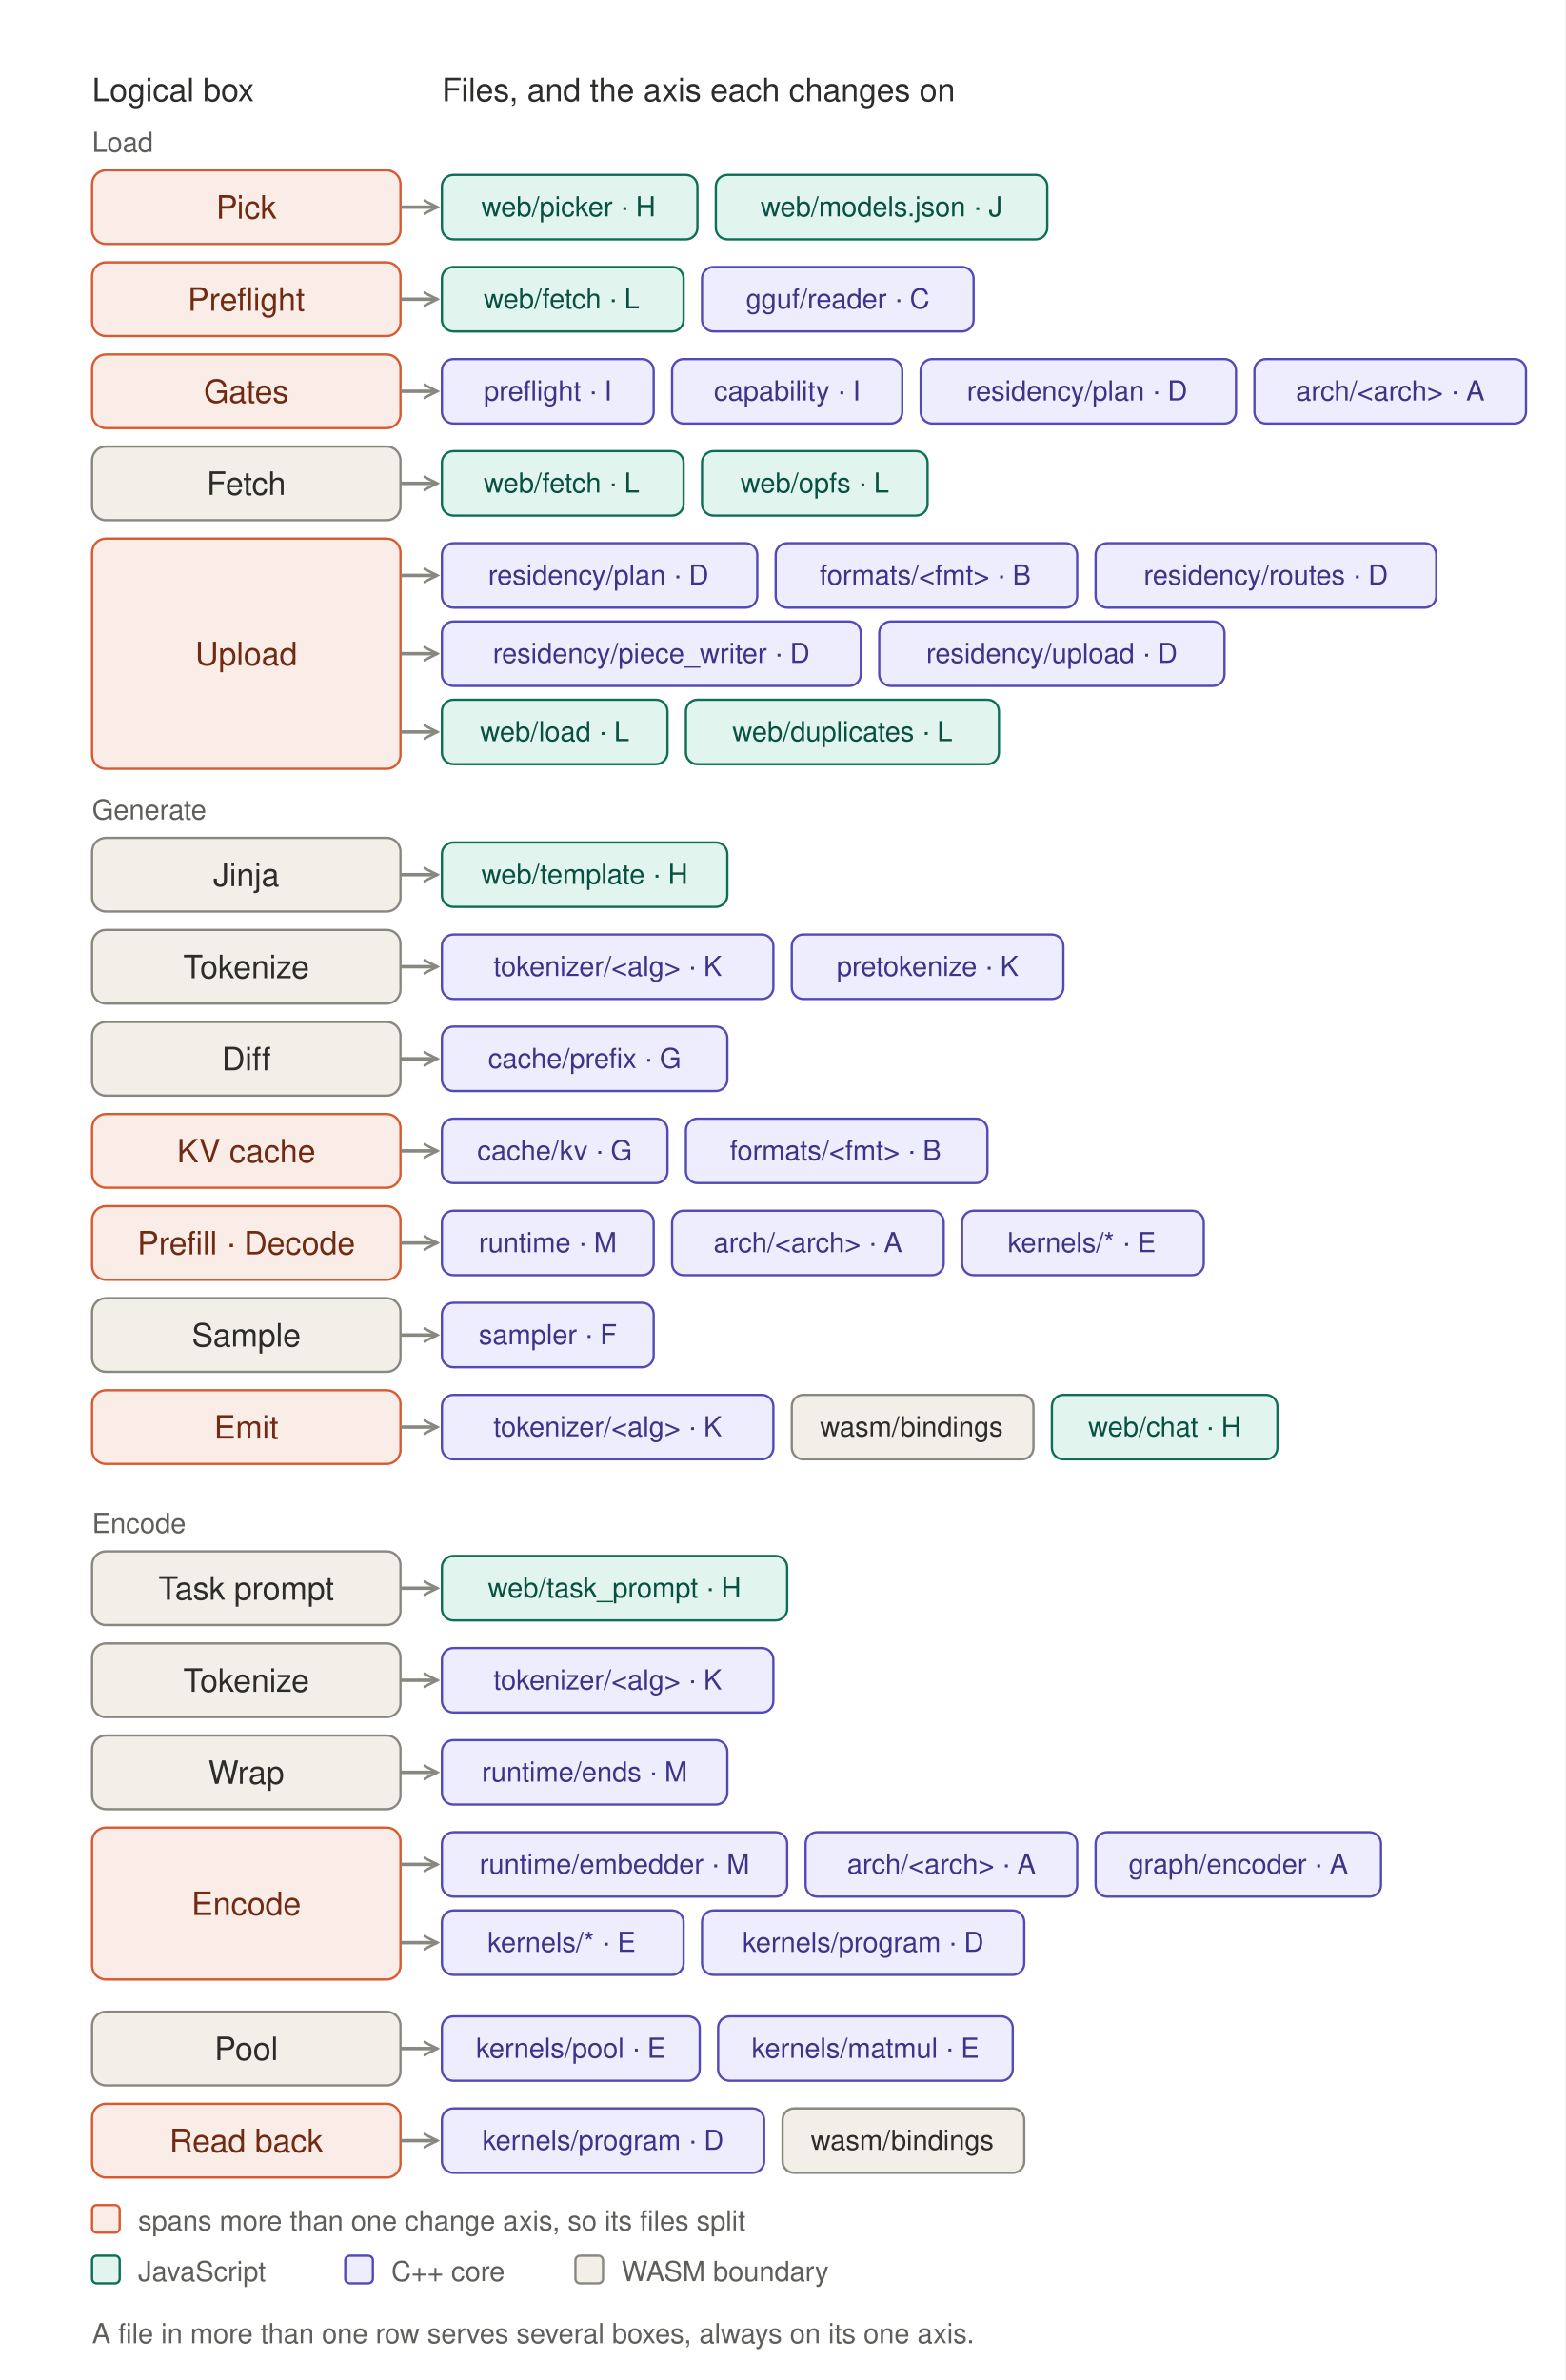
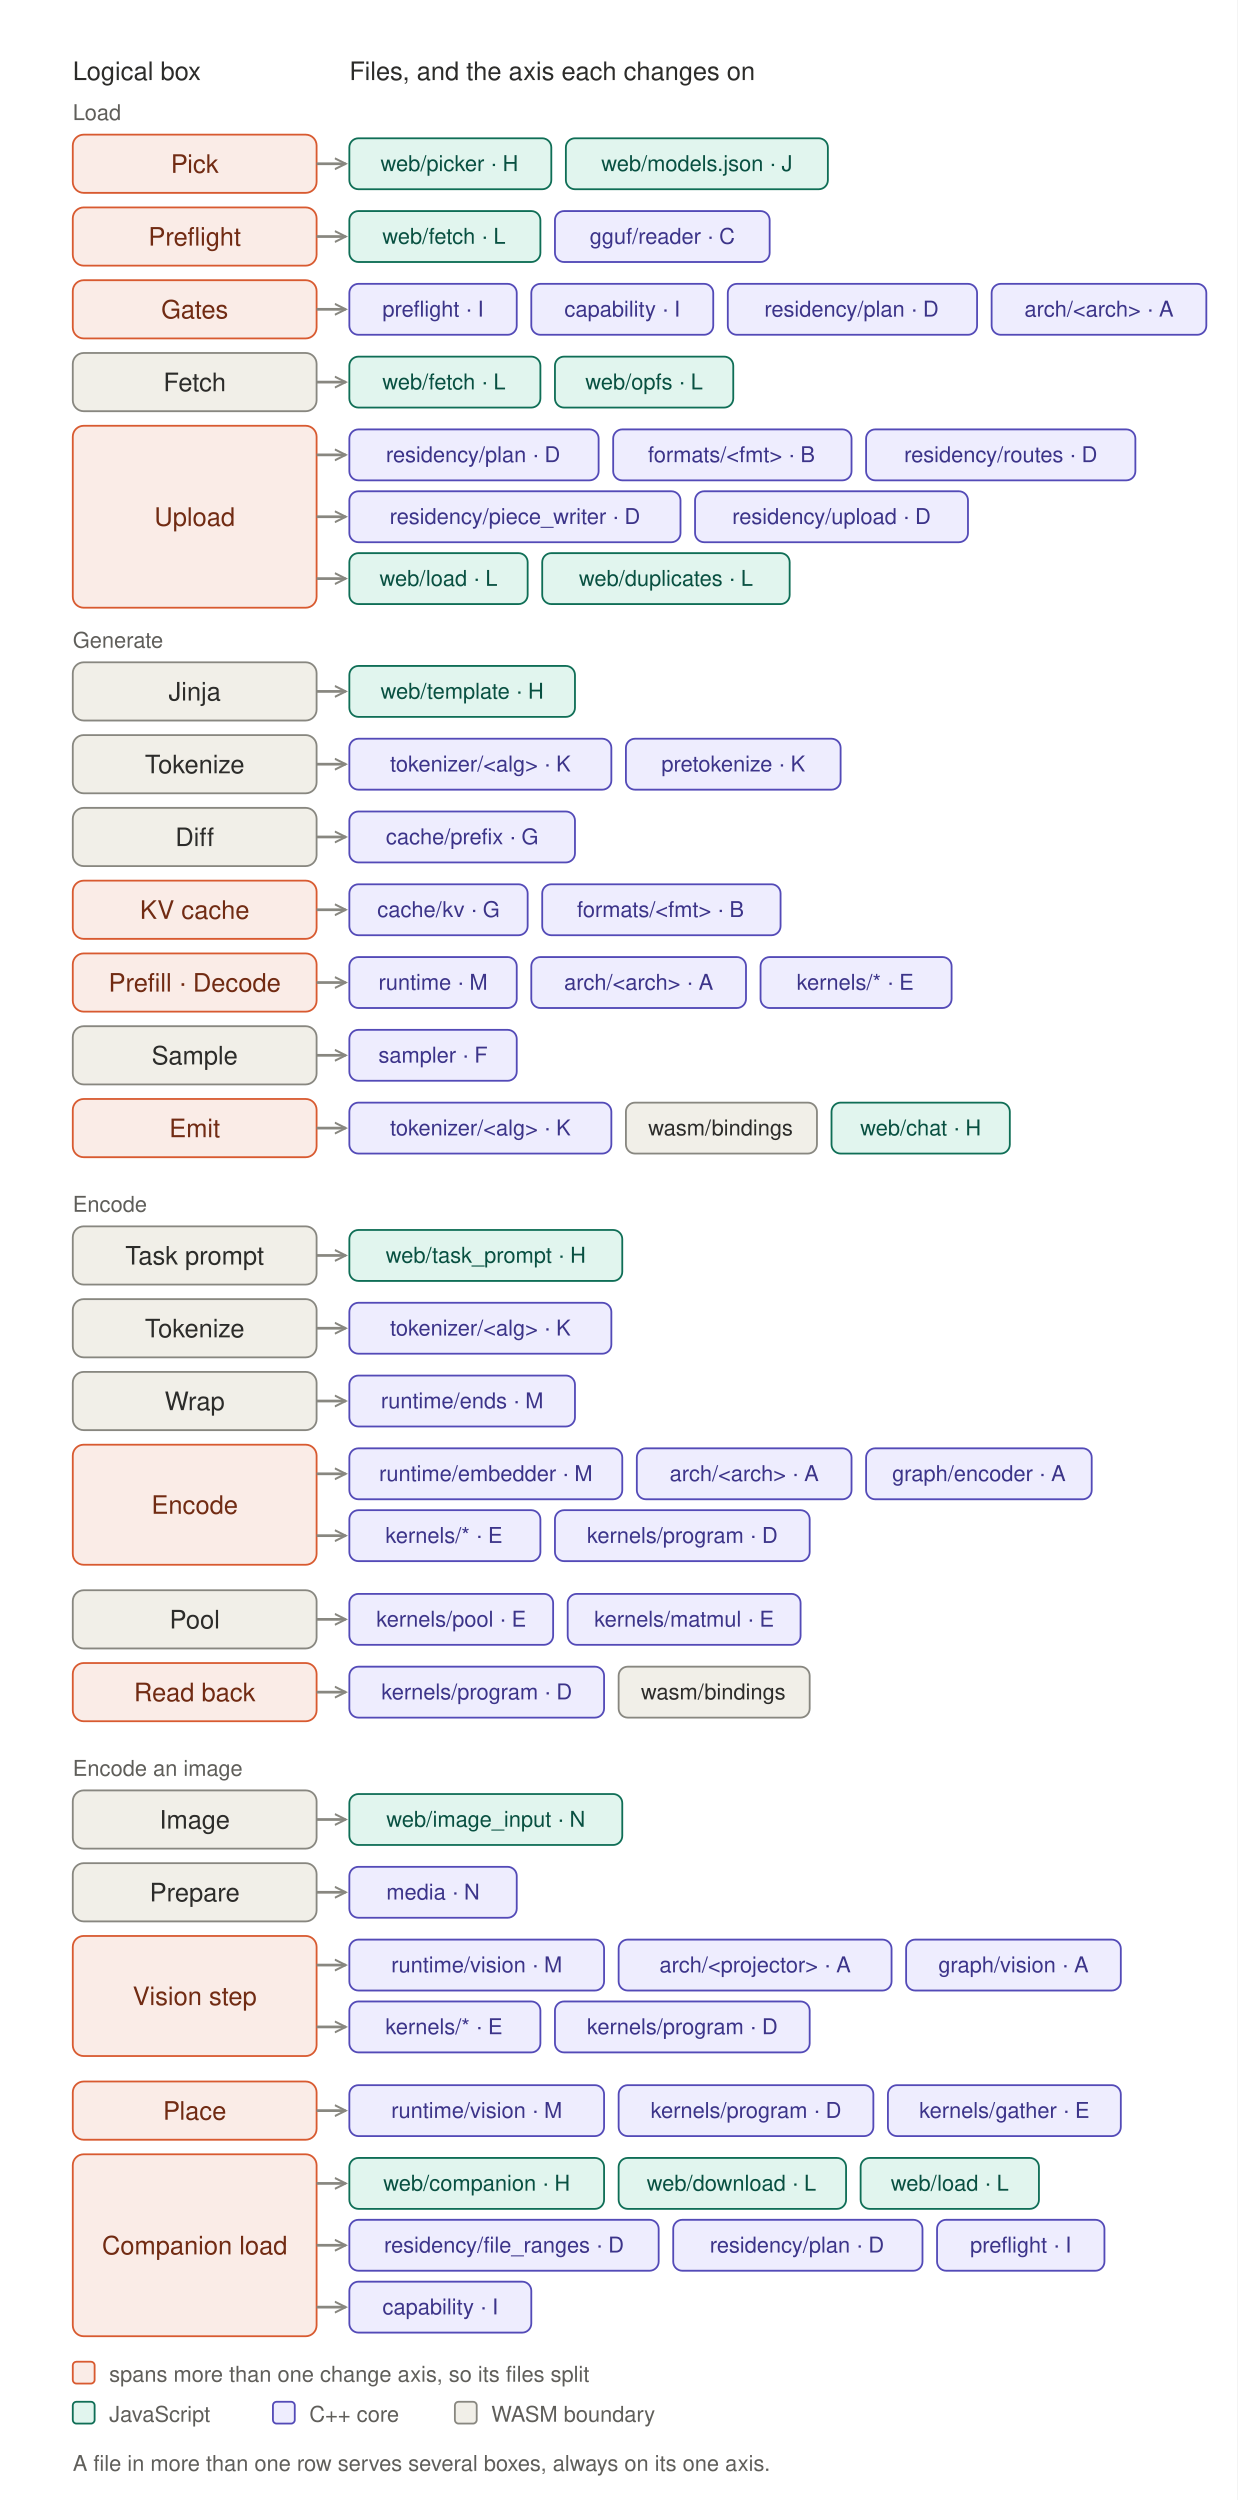
- <svg xmlns="http://www.w3.org/2000/svg" width="680" height="1034" viewBox="0 0 680 1034" role="img">
+ <svg xmlns="http://www.w3.org/2000/svg" width="680" height="1374" viewBox="0 0 680 1374" role="img">
  <style>
  .bg { fill: #FFFFFF; }
  .th { font: 500 14px -apple-system, BlinkMacSystemFont, "Segoe UI", Helvetica, Arial, sans-serif; fill: #2C2C2A; }
  .ts { font: 400 12px -apple-system, BlinkMacSystemFont, "Segoe UI", Helvetica, Arial, sans-serif; fill: #5F5E5A; }
  rect { stroke-width: 1; }
  .coral rect  { fill: #FAECE7; stroke: #D85A30; } .coral text  { fill: #712B13; }
  .gray rect   { fill: #F1EFE8; stroke: #888780; } .gray text   { fill: #2C2C2A; }
  .teal rect   { fill: #E1F5EE; stroke: #0F6E56; } .teal text   { fill: #085041; }
  .purple rect { fill: #EEEDFE; stroke: #534AB7; } .purple text { fill: #3C3489; }
  .arr { stroke: #888780; stroke-width: 1.5; fill: none; }
</style>
  <defs>
    <marker id="a" viewBox="0 0 10 10" refX="8" refY="5" markerWidth="5" markerHeight="5" orient="auto-start-reverse">
      <path d="M 0 1 L 8 5 L 0 9" fill="none" stroke="#888780" stroke-width="1.5" />
    </marker>
  </defs>
-   <rect class="bg" x="0" y="0" width="680" height="1034" />
+   <rect class="bg" x="0" y="0" width="680" height="1374" />
  <text class="th" x="40" y="44">Logical box</text>
  <text class="th" x="192" y="44">Files, and the axis each changes on</text>
  <text class="ts" x="40" y="66">Load</text>
  <g class="coral">
    <rect x="40" y="74" width="134" height="32" rx="6" />
    <text class="th" x="107" y="95" text-anchor="middle">Pick</text>
  </g>
  <line class="arr" x1="174" y1="90" x2="190" y2="90" marker-end="url(#a)" />
  <g class="teal">
    <rect x="192" y="76" width="111" height="28" rx="5" />
    <text class="ts" x="247" y="94" text-anchor="middle">web/picker · H</text>
  </g>
  <g class="teal">
    <rect x="311" y="76" width="144" height="28" rx="5" />
    <text class="ts" x="383" y="94" text-anchor="middle">web/models.json · J</text>
  </g>
  <g class="coral">
    <rect x="40" y="114" width="134" height="32" rx="6" />
    <text class="th" x="107" y="135" text-anchor="middle">Preflight</text>
  </g>
  <line class="arr" x1="174" y1="130" x2="190" y2="130" marker-end="url(#a)" />
  <g class="teal">
    <rect x="192" y="116" width="105" height="28" rx="5" />
    <text class="ts" x="244" y="134" text-anchor="middle">web/fetch · L</text>
  </g>
  <g class="purple">
    <rect x="305" y="116" width="118" height="28" rx="5" />
    <text class="ts" x="364" y="134" text-anchor="middle">gguf/reader · C</text>
  </g>
  <g class="coral">
    <rect x="40" y="154" width="134" height="32" rx="6" />
    <text class="th" x="107" y="175" text-anchor="middle">Gates</text>
  </g>
  <line class="arr" x1="174" y1="170" x2="190" y2="170" marker-end="url(#a)" />
  <g class="purple">
    <rect x="192" y="156" width="92" height="28" rx="5" />
    <text class="ts" x="238" y="174" text-anchor="middle">preflight · I</text>
  </g>
  <g class="purple">
    <rect x="292" y="156" width="100" height="28" rx="5" />
    <text class="ts" x="342" y="174" text-anchor="middle">capability · I</text>
  </g>
  <g class="purple">
    <rect x="400" y="156" width="137" height="28" rx="5" />
    <text class="ts" x="468" y="174" text-anchor="middle">residency/plan · D</text>
  </g>
  <g class="purple">
    <rect x="545" y="156" width="118" height="28" rx="5" />
    <text class="ts" x="604" y="174" text-anchor="middle">arch/&lt;arch&gt; · A</text>
  </g>
  <g class="gray">
    <rect x="40" y="194" width="134" height="32" rx="6" />
    <text class="th" x="107" y="215" text-anchor="middle">Fetch</text>
  </g>
  <line class="arr" x1="174" y1="210" x2="190" y2="210" marker-end="url(#a)" />
  <g class="teal">
    <rect x="192" y="196" width="105" height="28" rx="5" />
    <text class="ts" x="244" y="214" text-anchor="middle">web/fetch · L</text>
  </g>
  <g class="teal">
    <rect x="305" y="196" width="98" height="28" rx="5" />
    <text class="ts" x="354" y="214" text-anchor="middle">web/opfs · L</text>
  </g>
  <g class="coral">
    <rect x="40" y="234" width="134" height="100" rx="6" />
    <text class="th" x="107" y="289" text-anchor="middle">Upload</text>
  </g>
  <line class="arr" x1="174" y1="250" x2="190" y2="250" marker-end="url(#a)" />
  <line class="arr" x1="174" y1="284" x2="190" y2="284" marker-end="url(#a)" />
  <line class="arr" x1="174" y1="318" x2="190" y2="318" marker-end="url(#a)" />
  <g class="purple">
    <rect x="192" y="236" width="137" height="28" rx="5" />
    <text class="ts" x="260" y="254" text-anchor="middle">residency/plan · D</text>
  </g>
  <g class="purple">
    <rect x="337" y="236" width="131" height="28" rx="5" />
    <text class="ts" x="402" y="254" text-anchor="middle">formats/&lt;fmt&gt; · B</text>
  </g>
  <g class="purple">
    <rect x="476" y="236" width="148" height="28" rx="5" />
    <text class="ts" x="550" y="254" text-anchor="middle">residency/routes · D</text>
  </g>
  <g class="purple">
    <rect x="192" y="270" width="182" height="28" rx="5" />
    <text class="ts" x="283" y="288" text-anchor="middle">residency/piece_writer · D</text>
  </g>
  <g class="purple">
    <rect x="382" y="270" width="150" height="28" rx="5" />
    <text class="ts" x="457" y="288" text-anchor="middle">residency/upload · D</text>
  </g>
  <g class="teal">
    <rect x="192" y="304" width="98" height="28" rx="5" />
    <text class="ts" x="241" y="322" text-anchor="middle">web/load · L</text>
  </g>
  <g class="teal">
    <rect x="298" y="304" width="136" height="28" rx="5" />
    <text class="ts" x="366" y="322" text-anchor="middle">web/duplicates · L</text>
  </g>
  <text class="ts" x="40" y="356">Generate</text>
  <g class="gray">
    <rect x="40" y="364" width="134" height="32" rx="6" />
    <text class="th" x="107" y="385" text-anchor="middle">Jinja</text>
  </g>
  <line class="arr" x1="174" y1="380" x2="190" y2="380" marker-end="url(#a)" />
  <g class="teal">
    <rect x="192" y="366" width="124" height="28" rx="5" />
    <text class="ts" x="254" y="384" text-anchor="middle">web/template · H</text>
  </g>
  <g class="gray">
    <rect x="40" y="404" width="134" height="32" rx="6" />
    <text class="th" x="107" y="425" text-anchor="middle">Tokenize</text>
  </g>
  <line class="arr" x1="174" y1="420" x2="190" y2="420" marker-end="url(#a)" />
  <g class="purple">
    <rect x="192" y="406" width="144" height="28" rx="5" />
    <text class="ts" x="264" y="424" text-anchor="middle">tokenizer/&lt;alg&gt; · K</text>
  </g>
  <g class="purple">
    <rect x="344" y="406" width="118" height="28" rx="5" />
    <text class="ts" x="403" y="424" text-anchor="middle">pretokenize · K</text>
  </g>
  <g class="gray">
    <rect x="40" y="444" width="134" height="32" rx="6" />
    <text class="th" x="107" y="465" text-anchor="middle">Diff</text>
  </g>
  <line class="arr" x1="174" y1="460" x2="190" y2="460" marker-end="url(#a)" />
  <g class="purple">
    <rect x="192" y="446" width="124" height="28" rx="5" />
    <text class="ts" x="254" y="464" text-anchor="middle">cache/prefix · G</text>
  </g>
  <g class="coral">
    <rect x="40" y="484" width="134" height="32" rx="6" />
    <text class="th" x="107" y="505" text-anchor="middle">KV cache</text>
  </g>
  <line class="arr" x1="174" y1="500" x2="190" y2="500" marker-end="url(#a)" />
  <g class="purple">
    <rect x="192" y="486" width="98" height="28" rx="5" />
    <text class="ts" x="241" y="504" text-anchor="middle">cache/kv · G</text>
  </g>
  <g class="purple">
    <rect x="298" y="486" width="131" height="28" rx="5" />
    <text class="ts" x="363" y="504" text-anchor="middle">formats/&lt;fmt&gt; · B</text>
  </g>
  <g class="coral">
    <rect x="40" y="524" width="134" height="32" rx="6" />
    <text class="th" x="107" y="545" text-anchor="middle">Prefill · Decode</text>
  </g>
  <line class="arr" x1="174" y1="540" x2="190" y2="540" marker-end="url(#a)" />
  <g class="purple">
    <rect x="192" y="526" width="92" height="28" rx="5" />
    <text class="ts" x="238" y="544" text-anchor="middle">runtime · M</text>
  </g>
  <g class="purple">
    <rect x="292" y="526" width="118" height="28" rx="5" />
    <text class="ts" x="351" y="544" text-anchor="middle">arch/&lt;arch&gt; · A</text>
  </g>
  <g class="purple">
    <rect x="418" y="526" width="105" height="28" rx="5" />
    <text class="ts" x="470" y="544" text-anchor="middle">kernels/* · E</text>
  </g>
  <g class="gray">
    <rect x="40" y="564" width="134" height="32" rx="6" />
    <text class="th" x="107" y="585" text-anchor="middle">Sample</text>
  </g>
  <line class="arr" x1="174" y1="580" x2="190" y2="580" marker-end="url(#a)" />
  <g class="purple">
    <rect x="192" y="566" width="92" height="28" rx="5" />
    <text class="ts" x="238" y="584" text-anchor="middle">sampler · F</text>
  </g>
  <g class="coral">
    <rect x="40" y="604" width="134" height="32" rx="6" />
    <text class="th" x="107" y="625" text-anchor="middle">Emit</text>
  </g>
  <line class="arr" x1="174" y1="620" x2="190" y2="620" marker-end="url(#a)" />
  <g class="purple">
    <rect x="192" y="606" width="144" height="28" rx="5" />
    <text class="ts" x="264" y="624" text-anchor="middle">tokenizer/&lt;alg&gt; · K</text>
  </g>
  <g class="gray">
    <rect x="344" y="606" width="105" height="28" rx="5" />
    <text class="ts" x="396" y="624" text-anchor="middle">wasm/bindings</text>
  </g>
  <g class="teal">
    <rect x="457" y="606" width="98" height="28" rx="5" />
    <text class="ts" x="506" y="624" text-anchor="middle">web/chat · H</text>
  </g>
  <text class="ts" x="40" y="666">Encode</text>
  <g class="gray">
    <rect x="40" y="674" width="134" height="32" rx="6" />
    <text class="th" x="107" y="695" text-anchor="middle">Task prompt</text>
  </g>
  <line class="arr" x1="174" y1="690" x2="190" y2="690" marker-end="url(#a)" />
  <g class="teal">
    <rect x="192" y="676" width="150" height="28" rx="5" />
    <text class="ts" x="267" y="694" text-anchor="middle">web/task_prompt · H</text>
  </g>
  <g class="gray">
    <rect x="40" y="714" width="134" height="32" rx="6" />
    <text class="th" x="107" y="735" text-anchor="middle">Tokenize</text>
  </g>
  <line class="arr" x1="174" y1="730" x2="190" y2="730" marker-end="url(#a)" />
  <g class="purple">
    <rect x="192" y="716" width="144" height="28" rx="5" />
    <text class="ts" x="264" y="734" text-anchor="middle">tokenizer/&lt;alg&gt; · K</text>
  </g>
  <g class="gray">
    <rect x="40" y="754" width="134" height="32" rx="6" />
    <text class="th" x="107" y="775" text-anchor="middle">Wrap</text>
  </g>
  <line class="arr" x1="174" y1="770" x2="190" y2="770" marker-end="url(#a)" />
  <g class="purple">
    <rect x="192" y="756" width="124" height="28" rx="5" />
    <text class="ts" x="254" y="774" text-anchor="middle">runtime/ends · M</text>
  </g>
  <g class="coral">
    <rect x="40" y="794" width="134" height="66" rx="6" />
    <text class="th" x="107" y="832" text-anchor="middle">Encode</text>
  </g>
  <line class="arr" x1="174" y1="810" x2="190" y2="810" marker-end="url(#a)" />
  <line class="arr" x1="174" y1="844" x2="190" y2="844" marker-end="url(#a)" />
  <g class="purple">
    <rect x="192" y="796" width="150" height="28" rx="5" />
    <text class="ts" x="267" y="814" text-anchor="middle">runtime/embedder · M</text>
  </g>
  <g class="purple">
    <rect x="350" y="796" width="118" height="28" rx="5" />
    <text class="ts" x="409" y="814" text-anchor="middle">arch/&lt;arch&gt; · A</text>
  </g>
  <g class="purple">
    <rect x="476" y="796" width="124" height="28" rx="5" />
    <text class="ts" x="538" y="814" text-anchor="middle">graph/encoder · A</text>
  </g>
  <g class="purple">
    <rect x="192" y="830" width="105" height="28" rx="5" />
    <text class="ts" x="244" y="848" text-anchor="middle">kernels/* · E</text>
  </g>
  <g class="purple">
    <rect x="305" y="830" width="140" height="28" rx="5" />
    <text class="ts" x="375" y="848" text-anchor="middle">kernels/program · D</text>
  </g>
  <g class="gray">
    <rect x="40" y="874" width="134" height="32" rx="6" />
    <text class="th" x="107" y="895" text-anchor="middle">Pool</text>
  </g>
  <line class="arr" x1="174" y1="890" x2="190" y2="890" marker-end="url(#a)" />
  <g class="purple">
    <rect x="192" y="876" width="112" height="28" rx="5" />
    <text class="ts" x="248" y="894" text-anchor="middle">kernels/pool · E</text>
  </g>
  <g class="purple">
    <rect x="312" y="876" width="128" height="28" rx="5" />
    <text class="ts" x="376" y="894" text-anchor="middle">kernels/matmul · E</text>
  </g>
  <g class="coral">
    <rect x="40" y="914" width="134" height="32" rx="6" />
    <text class="th" x="107" y="935" text-anchor="middle">Read back</text>
  </g>
  <line class="arr" x1="174" y1="930" x2="190" y2="930" marker-end="url(#a)" />
  <g class="purple">
    <rect x="192" y="916" width="140" height="28" rx="5" />
    <text class="ts" x="262" y="934" text-anchor="middle">kernels/program · D</text>
  </g>
  <g class="gray">
    <rect x="340" y="916" width="105" height="28" rx="5" />
    <text class="ts" x="392" y="934" text-anchor="middle">wasm/bindings</text>
  </g>
-   <g class="coral">
-     <rect x="40" y="958" width="12" height="12" rx="2" />
-   </g>
-   <text class="ts" x="60" y="969">spans more than one change axis, so its files split</text>
-   <g class="teal">
-     <rect x="40" y="980" width="12" height="12" rx="2" />
-   </g>
-   <text class="ts" x="60" y="991">JavaScript</text>
-   <g class="purple">
-     <rect x="150" y="980" width="12" height="12" rx="2" />
-   </g>
-   <text class="ts" x="170" y="991">C++ core</text>
-   <g class="gray">
-     <rect x="250" y="980" width="12" height="12" rx="2" />
-   </g>
-   <text class="ts" x="270" y="991">WASM boundary</text>
-   <text class="ts" x="40" y="1018">A file in more than one row serves several boxes, always on its one axis.</text>
+   <text class="ts" x="40" y="976">Encode an image</text>
+   <g class="gray">
+     <rect x="40" y="984" width="134" height="32" rx="6" />
+     <text class="th" x="107" y="1005" text-anchor="middle">Image</text>
+   </g>
+   <line class="arr" x1="174" y1="1000" x2="190" y2="1000" marker-end="url(#a)" />
+   <g class="teal">
+     <rect x="192" y="986" width="150" height="28" rx="5" />
+     <text class="ts" x="267" y="1004" text-anchor="middle">web/image_input · N</text>
+   </g>
+   <g class="gray">
+     <rect x="40" y="1024" width="134" height="32" rx="6" />
+     <text class="th" x="107" y="1045" text-anchor="middle">Prepare</text>
+   </g>
+   <line class="arr" x1="174" y1="1040" x2="190" y2="1040" marker-end="url(#a)" />
+   <g class="purple">
+     <rect x="192" y="1026" width="92" height="28" rx="5" />
+     <text class="ts" x="238" y="1044" text-anchor="middle">media · N</text>
+   </g>
+   <g class="coral">
+     <rect x="40" y="1064" width="134" height="66" rx="6" />
+     <text class="th" x="107" y="1102" text-anchor="middle">Vision step</text>
+   </g>
+   <line class="arr" x1="174" y1="1080" x2="190" y2="1080" marker-end="url(#a)" />
+   <line class="arr" x1="174" y1="1114" x2="190" y2="1114" marker-end="url(#a)" />
+   <g class="purple">
+     <rect x="192" y="1066" width="140" height="28" rx="5" />
+     <text class="ts" x="262" y="1084" text-anchor="middle">runtime/vision · M</text>
+   </g>
+   <g class="purple">
+     <rect x="340" y="1066" width="150" height="28" rx="5" />
+     <text class="ts" x="415" y="1084" text-anchor="middle">arch/&lt;projector&gt; · A</text>
+   </g>
+   <g class="purple">
+     <rect x="498" y="1066" width="118" height="28" rx="5" />
+     <text class="ts" x="557" y="1084" text-anchor="middle">graph/vision · A</text>
+   </g>
+   <g class="purple">
+     <rect x="192" y="1100" width="105" height="28" rx="5" />
+     <text class="ts" x="244" y="1118" text-anchor="middle">kernels/* · E</text>
+   </g>
+   <g class="purple">
+     <rect x="305" y="1100" width="140" height="28" rx="5" />
+     <text class="ts" x="375" y="1118" text-anchor="middle">kernels/program · D</text>
+   </g>
+   <g class="coral">
+     <rect x="40" y="1144" width="134" height="32" rx="6" />
+     <text class="th" x="107" y="1165" text-anchor="middle">Place</text>
+   </g>
+   <line class="arr" x1="174" y1="1160" x2="190" y2="1160" marker-end="url(#a)" />
+   <g class="purple">
+     <rect x="192" y="1146" width="140" height="28" rx="5" />
+     <text class="ts" x="262" y="1164" text-anchor="middle">runtime/vision · M</text>
+   </g>
+   <g class="purple">
+     <rect x="340" y="1146" width="140" height="28" rx="5" />
+     <text class="ts" x="410" y="1164" text-anchor="middle">kernels/program · D</text>
+   </g>
+   <g class="purple">
+     <rect x="488" y="1146" width="128" height="28" rx="5" />
+     <text class="ts" x="552" y="1164" text-anchor="middle">kernels/gather · E</text>
+   </g>
+   <g class="coral">
+     <rect x="40" y="1184" width="134" height="100" rx="6" />
+     <text class="th" x="107" y="1239" text-anchor="middle">Companion load</text>
+   </g>
+   <line class="arr" x1="174" y1="1200" x2="190" y2="1200" marker-end="url(#a)" />
+   <line class="arr" x1="174" y1="1234" x2="190" y2="1234" marker-end="url(#a)" />
+   <line class="arr" x1="174" y1="1268" x2="190" y2="1268" marker-end="url(#a)" />
+   <g class="teal">
+     <rect x="192" y="1186" width="140" height="28" rx="5" />
+     <text class="ts" x="262" y="1204" text-anchor="middle">web/companion · H</text>
+   </g>
+   <g class="teal">
+     <rect x="340" y="1186" width="125" height="28" rx="5" />
+     <text class="ts" x="402" y="1204" text-anchor="middle">web/download · L</text>
+   </g>
+   <g class="teal">
+     <rect x="473" y="1186" width="98" height="28" rx="5" />
+     <text class="ts" x="522" y="1204" text-anchor="middle">web/load · L</text>
+   </g>
+   <g class="purple">
+     <rect x="192" y="1220" width="170" height="28" rx="5" />
+     <text class="ts" x="277" y="1238" text-anchor="middle">residency/file_ranges · D</text>
+   </g>
+   <g class="purple">
+     <rect x="370" y="1220" width="137" height="28" rx="5" />
+     <text class="ts" x="438" y="1238" text-anchor="middle">residency/plan · D</text>
+   </g>
+   <g class="purple">
+     <rect x="515" y="1220" width="92" height="28" rx="5" />
+     <text class="ts" x="561" y="1238" text-anchor="middle">preflight · I</text>
+   </g>
+   <g class="purple">
+     <rect x="192" y="1254" width="100" height="28" rx="5" />
+     <text class="ts" x="242" y="1272" text-anchor="middle">capability · I</text>
+   </g>
+   <g class="coral">
+     <rect x="40" y="1298" width="12" height="12" rx="2" />
+   </g>
+   <text class="ts" x="60" y="1309">spans more than one change axis, so its files split</text>
+   <g class="teal">
+     <rect x="40" y="1320" width="12" height="12" rx="2" />
+   </g>
+   <text class="ts" x="60" y="1331">JavaScript</text>
+   <g class="purple">
+     <rect x="150" y="1320" width="12" height="12" rx="2" />
+   </g>
+   <text class="ts" x="170" y="1331">C++ core</text>
+   <g class="gray">
+     <rect x="250" y="1320" width="12" height="12" rx="2" />
+   </g>
+   <text class="ts" x="270" y="1331">WASM boundary</text>
+   <text class="ts" x="40" y="1358">A file in more than one row serves several boxes, always on its one axis.</text>
</svg>
